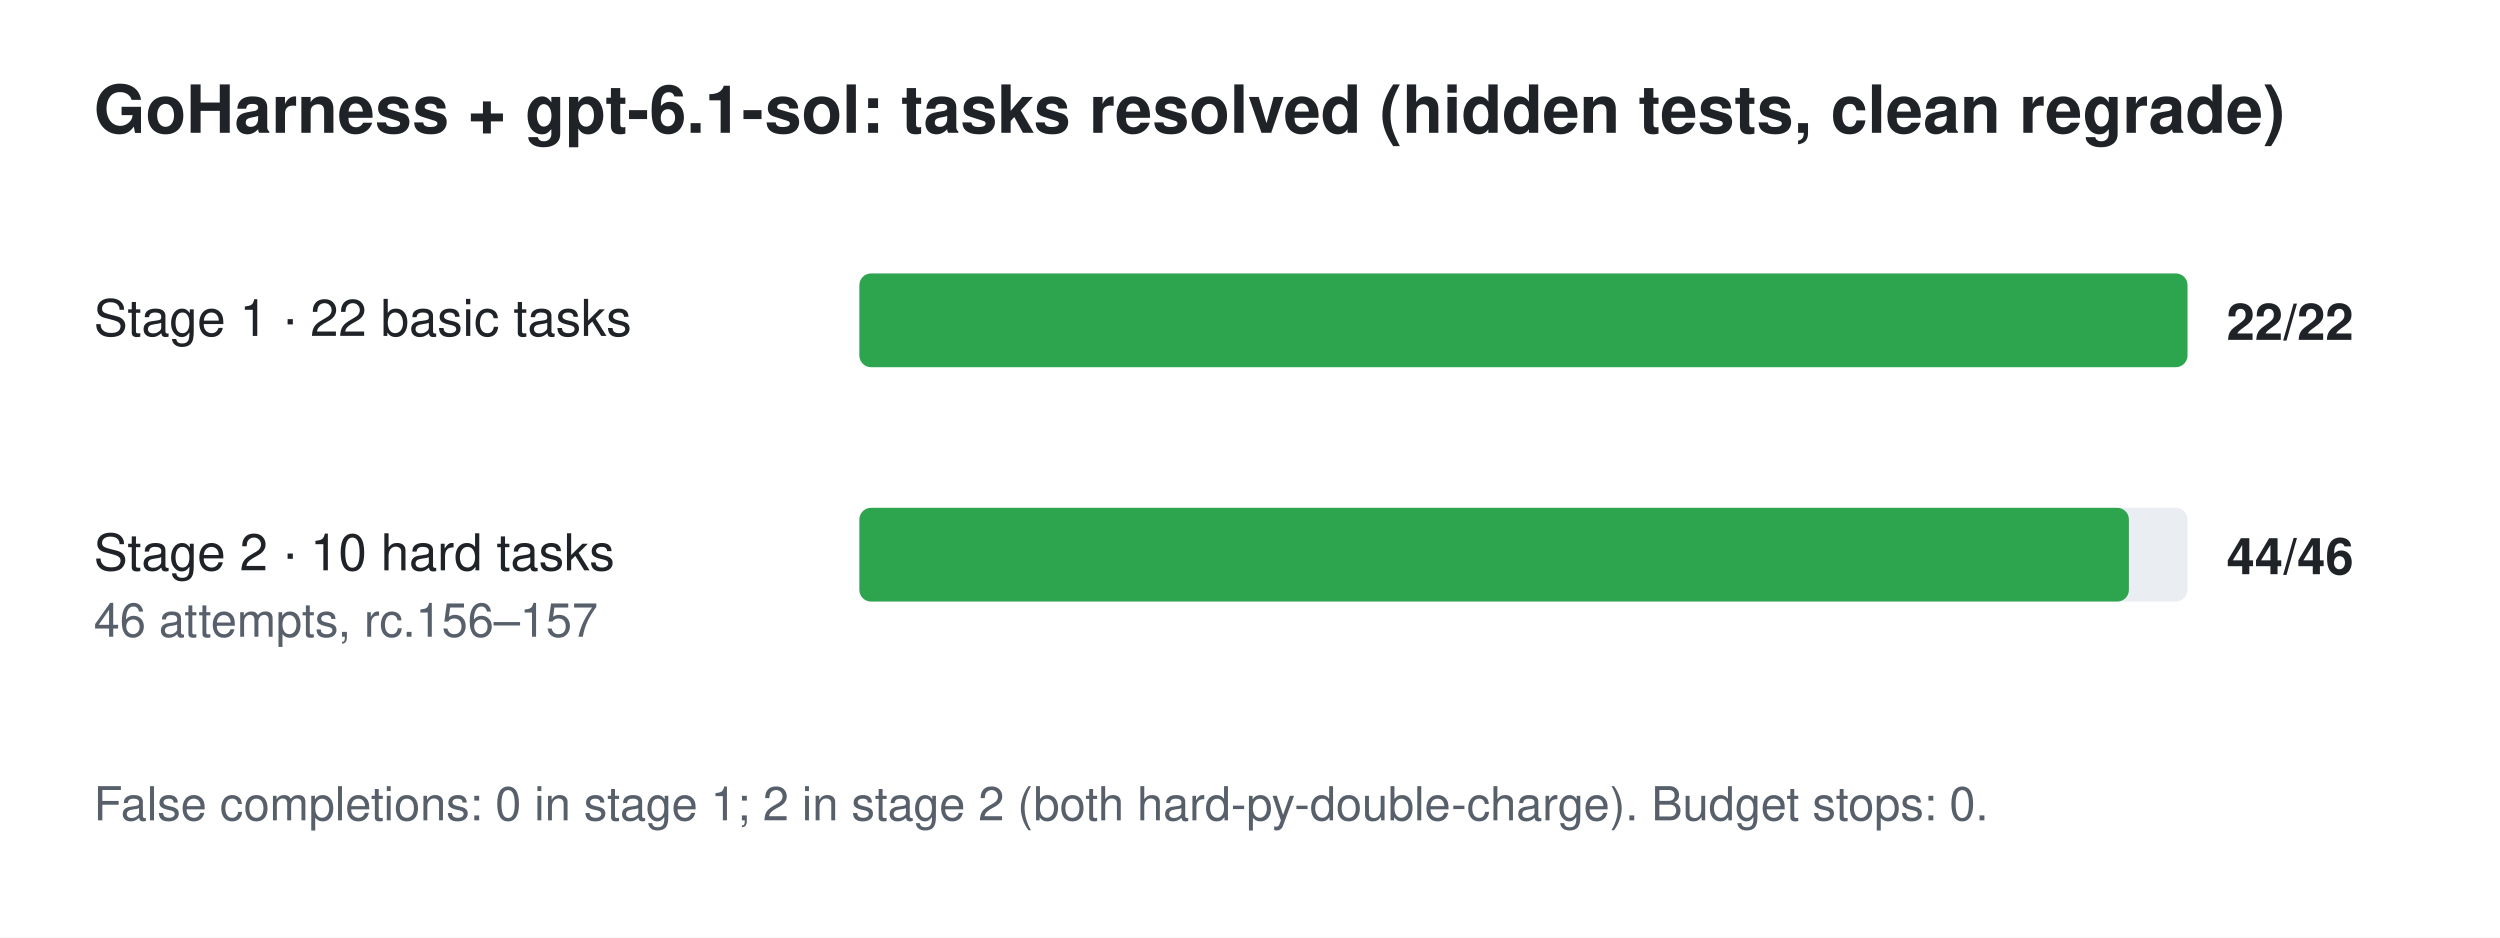
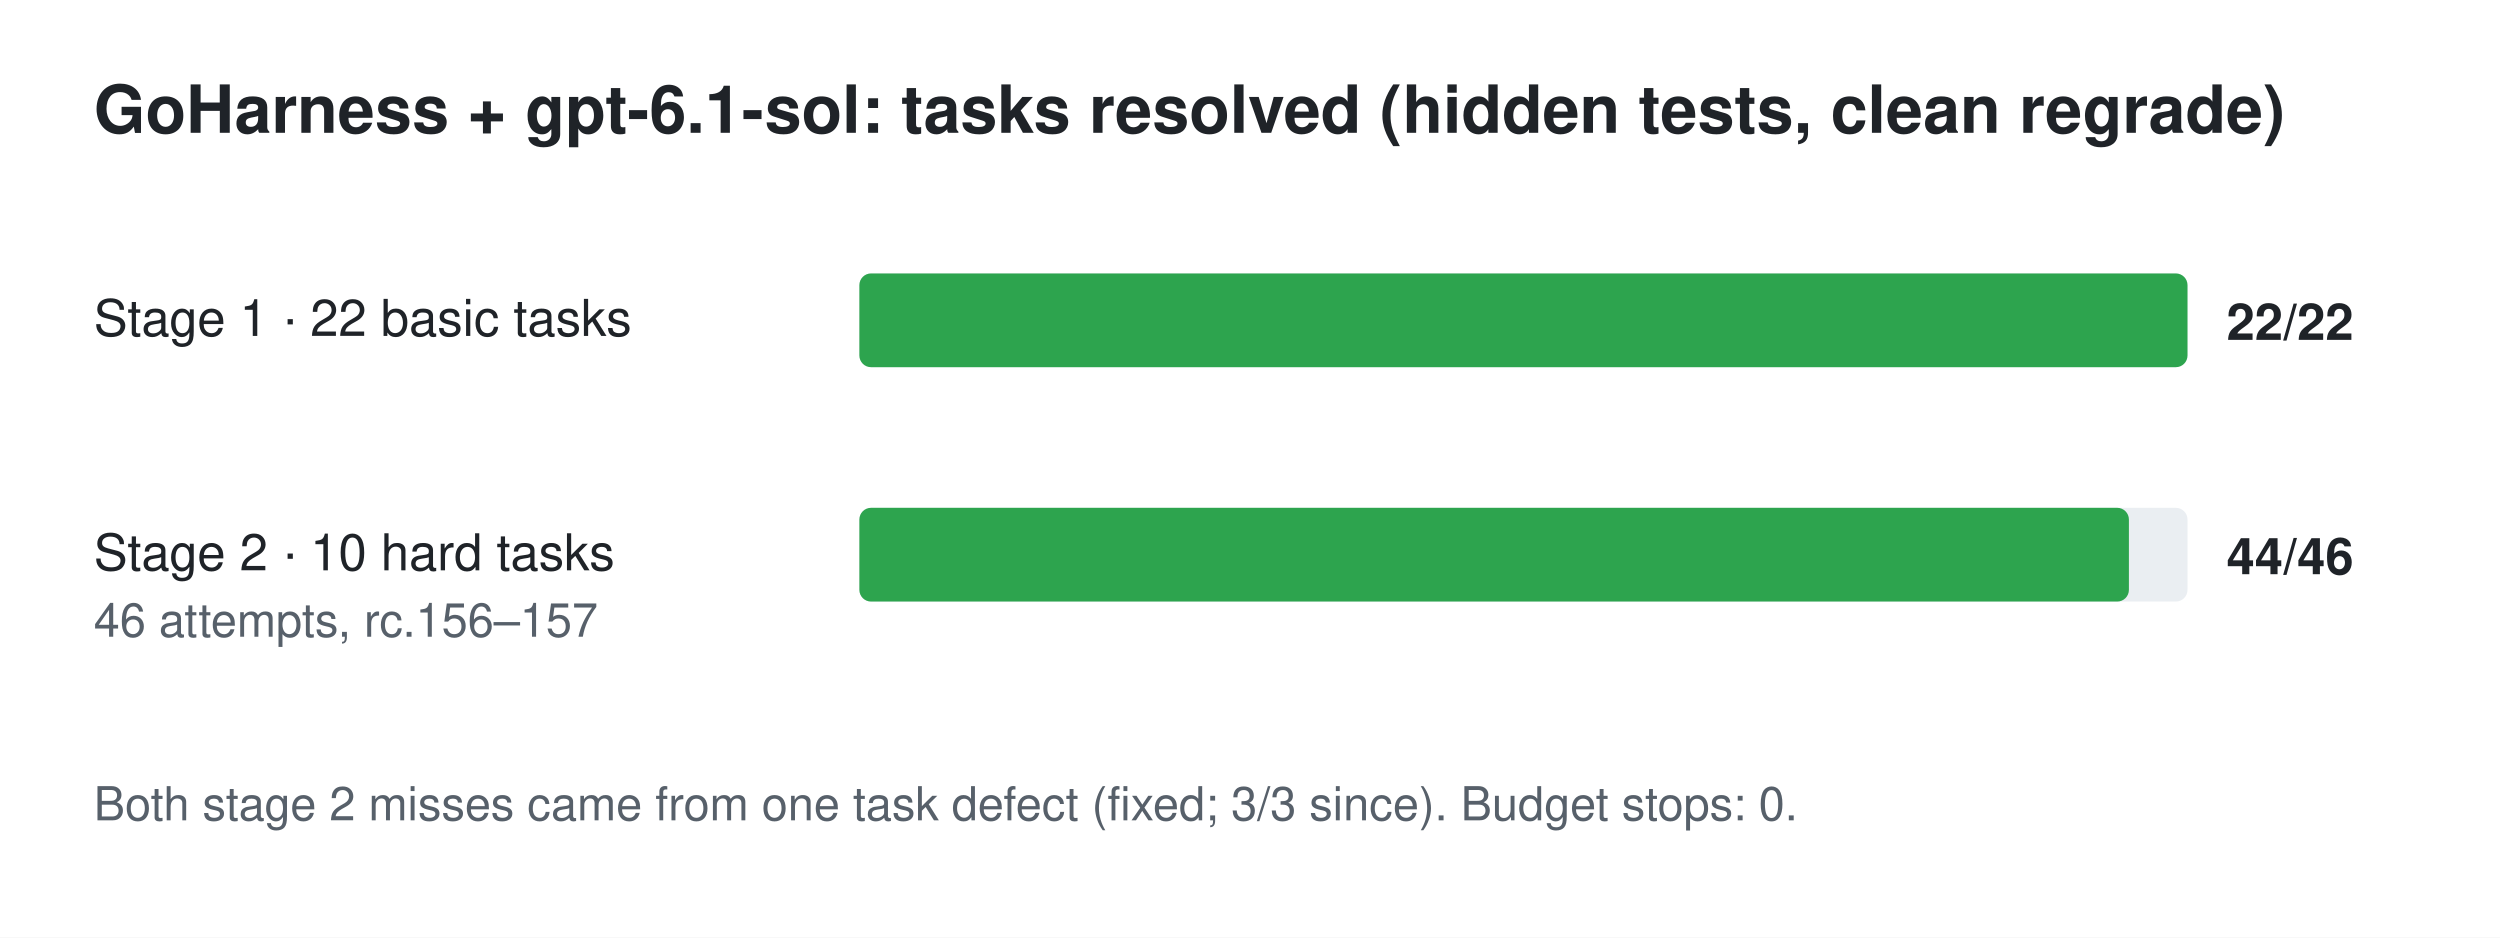
<svg xmlns="http://www.w3.org/2000/svg" width="640" height="240" viewBox="0 0 640 240" font-family="-apple-system,Segoe UI,Helvetica,Arial,sans-serif">
  <rect width="640" height="240" fill="#ffffff" />
  <text x="24" y="34" font-size="17" font-weight="600" fill="#1f2328">GoHarness + gpt-6.1-sol: tasks resolved (hidden tests, clean regrade)</text>
  <g font-size="13" fill="#1f2328">
    <text x="24" y="86">Stage 1 · 22 basic tasks</text>
    <rect x="220" y="70" width="340" height="24" rx="3" fill="#eaeef2" />
    <rect x="220" y="70" width="340" height="24" rx="3" fill="#2da44e" />
    <text x="570" y="87" font-weight="600">22/22</text>
    <text x="24" y="146">Stage 2 · 10 hard tasks</text>
    <text x="24" y="163" fill="#57606a" font-size="12">46 attempts, rc.156–157</text>
    <rect x="220" y="130" width="340" height="24" rx="3" fill="#eaeef2" />
    <rect x="220" y="130" width="325" height="24" rx="3" fill="#2da44e" />
    <text x="570" y="147" font-weight="600">44/46</text>
  </g>
-   <text x="24" y="210" font-size="12" fill="#57606a">False completions: 0 in stage 1; 2 in stage 2 (both hard-py-double-charge). Budget stops: 0.</text>
+   <text x="24" y="210" font-size="12" fill="#57606a">Both stage 2 misses came from one task defect (fixed; 3/3 since). Budget stops: 0.</text>
</svg>
